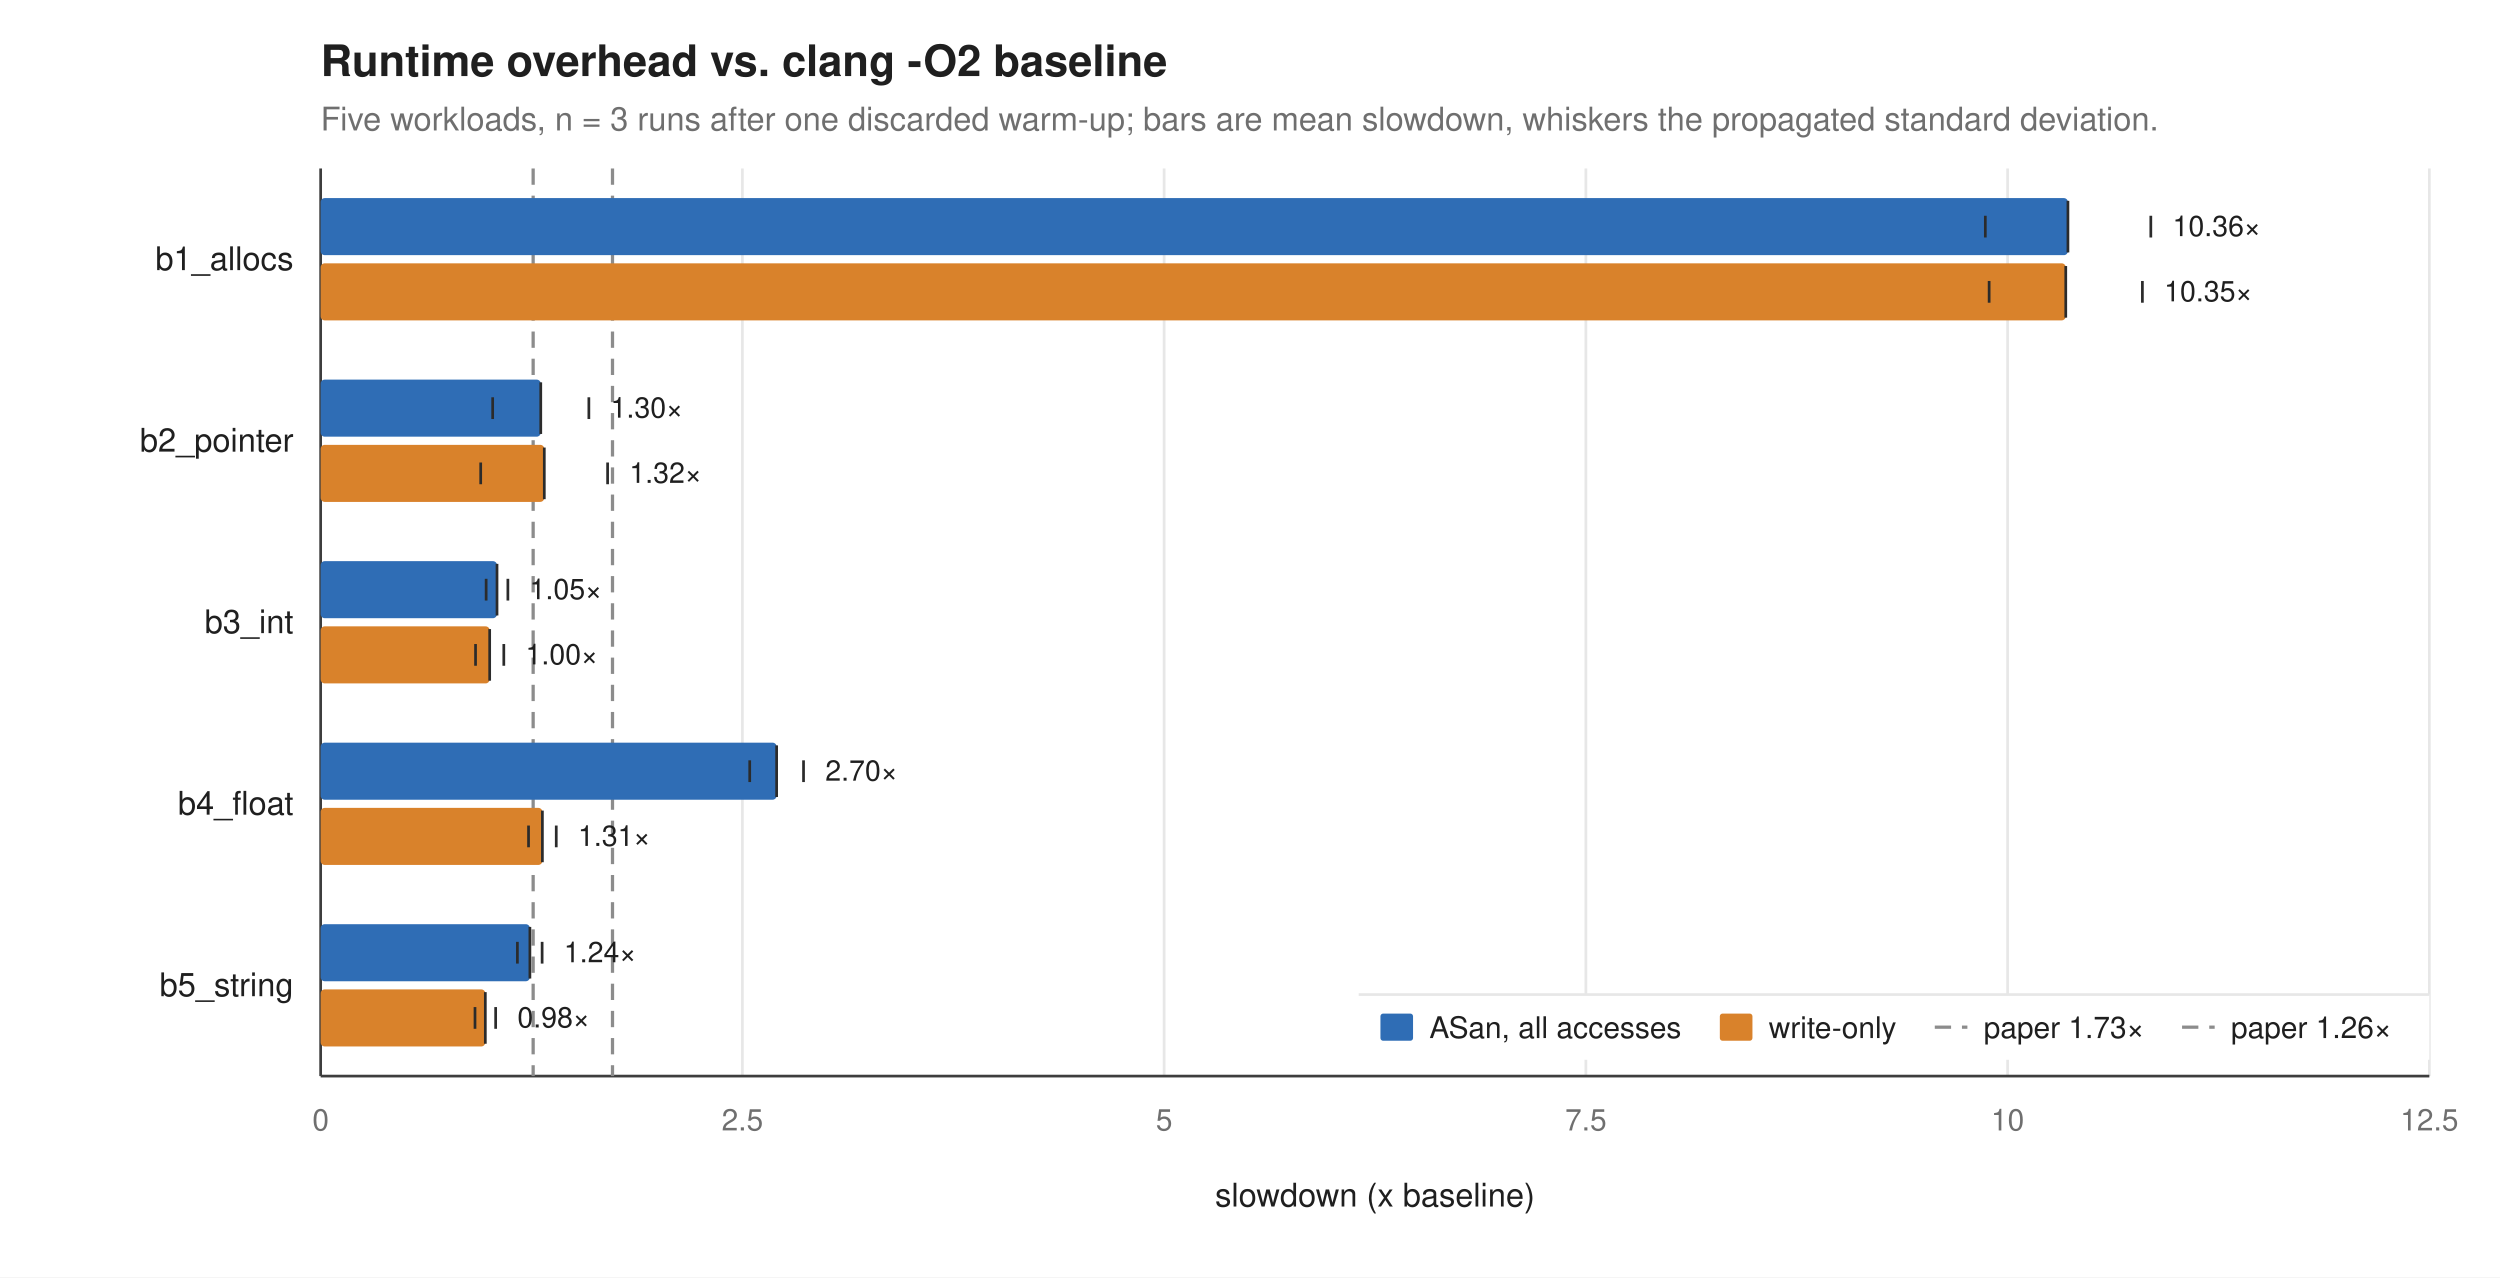
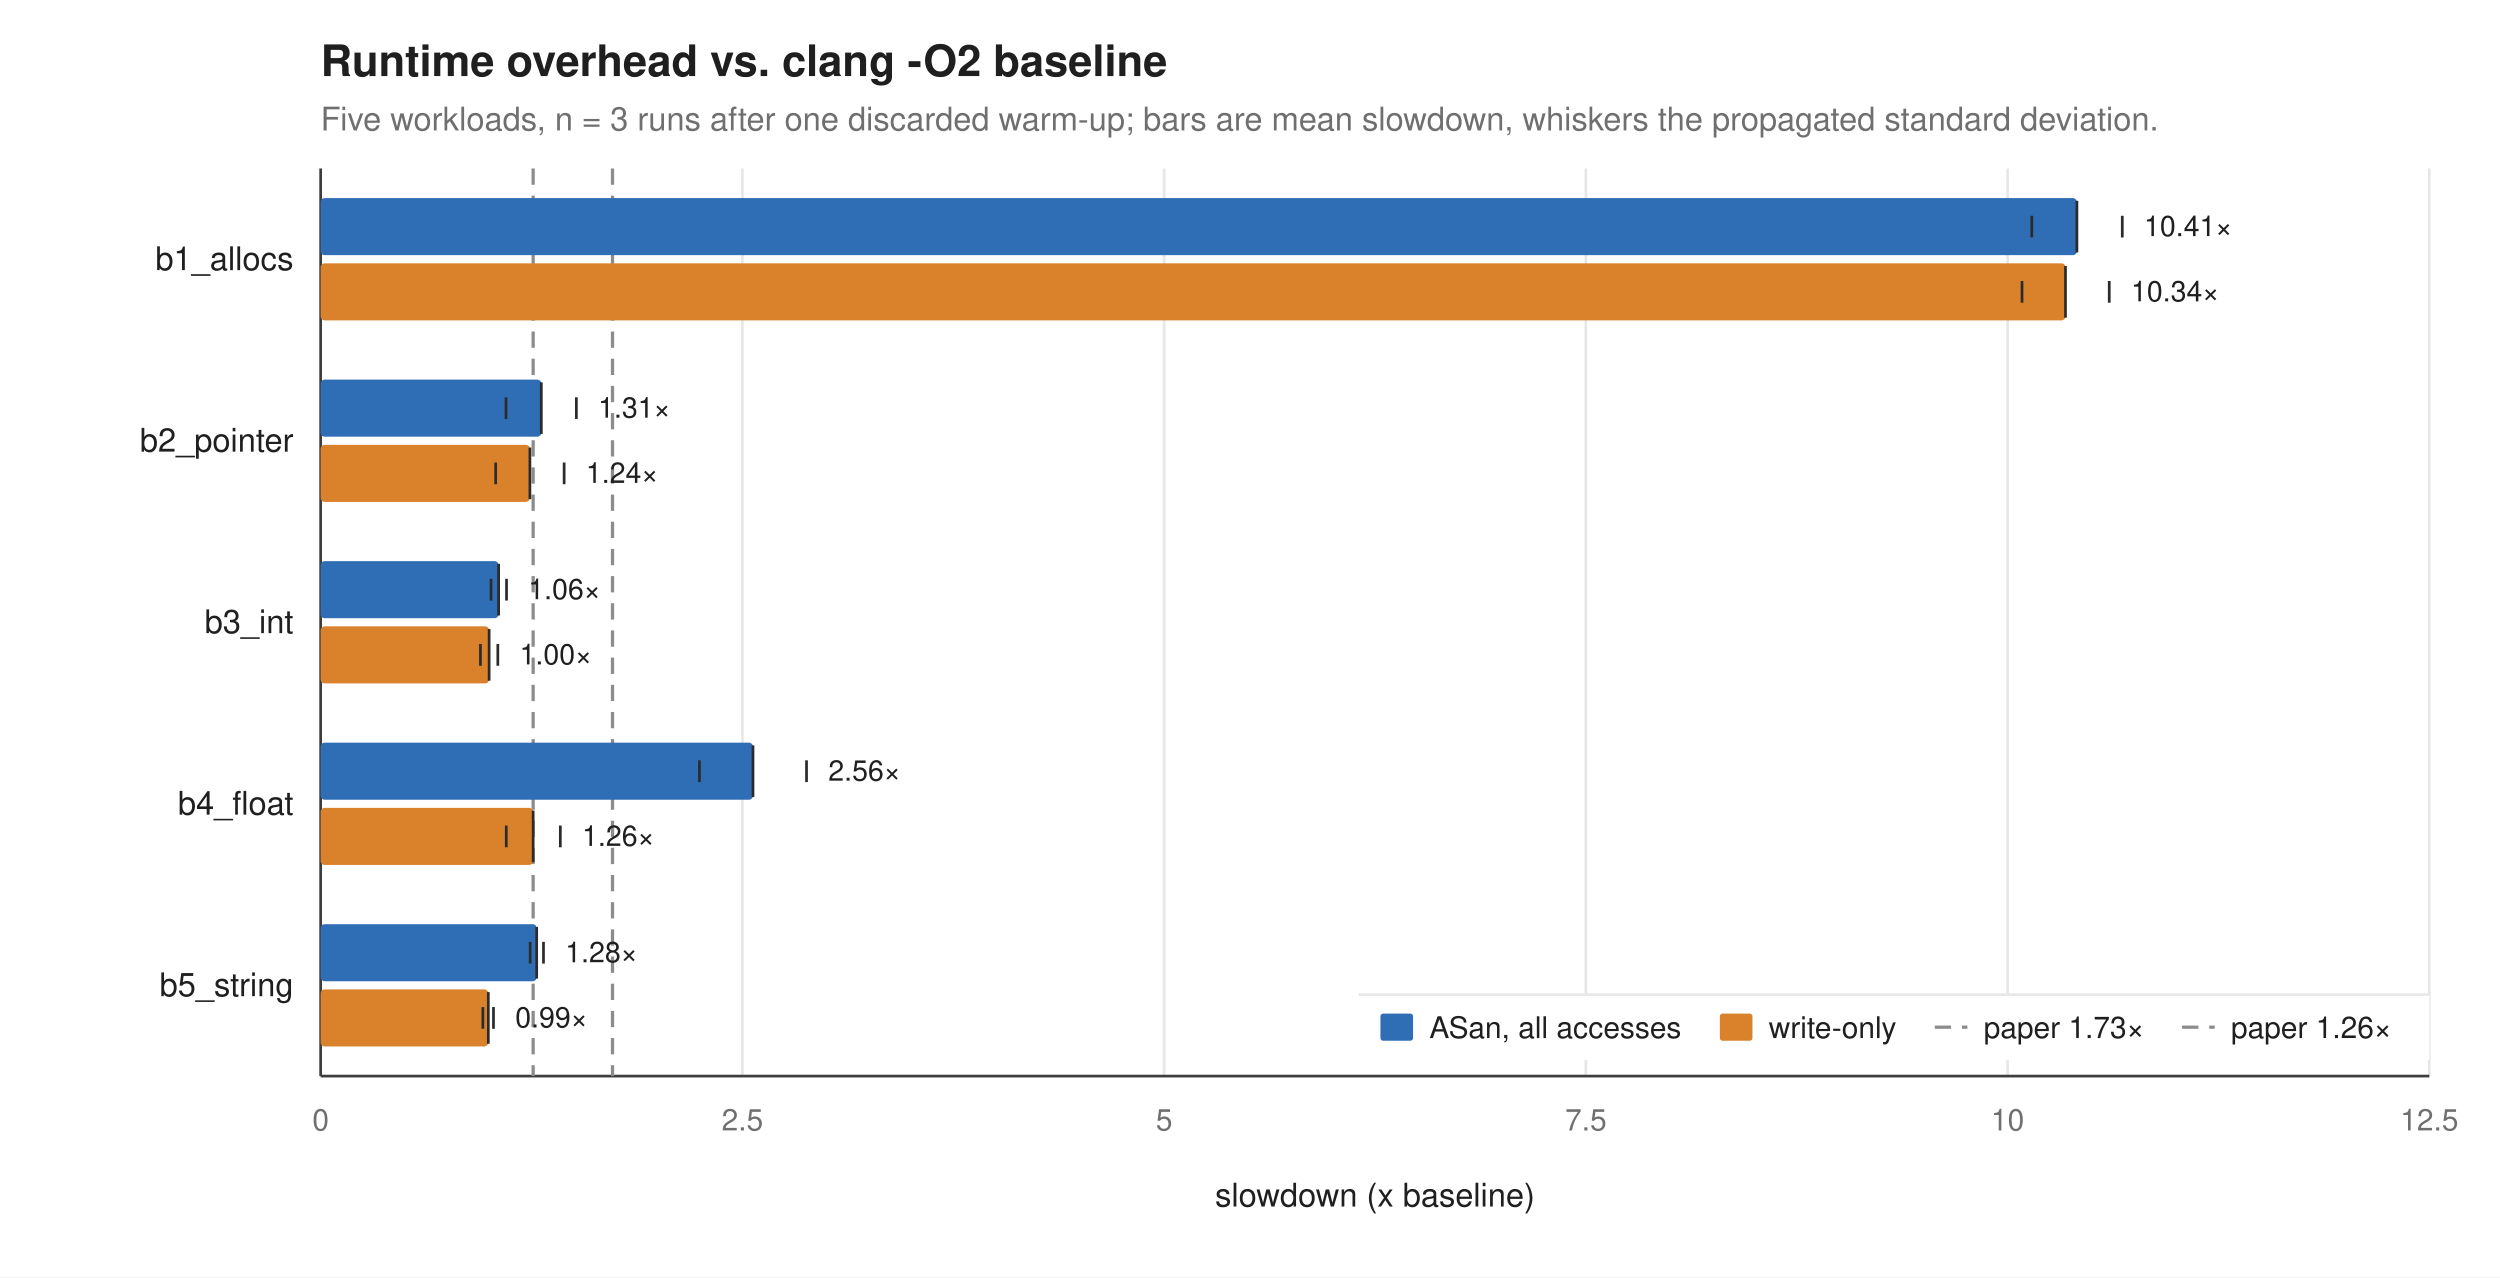
<svg xmlns="http://www.w3.org/2000/svg" width="920" height="470" viewBox="0 0 920 470" role="img" aria-label="Runtime overhead of AddressSanitizer on five workloads">
  <rect width="920" height="470" fill="#ffffff" />
  <rect x="0.0" y="0.0" width="920.0" height="470.0" fill="#ffffff" />
  <text x="118.0" y="28.0" font-family="Helvetica, Arial, sans-serif" font-size="16" fill="#1f1f1f" text-anchor="start" font-weight="bold">Runtime overhead vs. clang -O2 baseline</text>
  <text x="118.0" y="48.0" font-family="Helvetica, Arial, sans-serif" font-size="12" fill="#6f6f6f" text-anchor="start">Five workloads, n = 3 runs after one discarded warm-up; bars are mean slowdown, whiskers the propagated standard deviation.</text>
  <line x1="118.0" y1="62.0" x2="118.0" y2="396.0" stroke="#3d3d3d" stroke-width="1.0" />
  <text x="118.0" y="416.0" font-family="Helvetica, Arial, sans-serif" font-size="11" fill="#6f6f6f" text-anchor="middle">0</text>
  <line x1="273.2" y1="62.0" x2="273.2" y2="396.0" stroke="#e7e7e7" stroke-width="1.0" />
  <text x="273.2" y="416.0" font-family="Helvetica, Arial, sans-serif" font-size="11" fill="#6f6f6f" text-anchor="middle">2.5</text>
  <line x1="428.4" y1="62.0" x2="428.4" y2="396.0" stroke="#e7e7e7" stroke-width="1.0" />
  <text x="428.4" y="416.0" font-family="Helvetica, Arial, sans-serif" font-size="11" fill="#6f6f6f" text-anchor="middle">5</text>
  <line x1="583.6" y1="62.0" x2="583.6" y2="396.0" stroke="#e7e7e7" stroke-width="1.0" />
  <text x="583.6" y="416.0" font-family="Helvetica, Arial, sans-serif" font-size="11" fill="#6f6f6f" text-anchor="middle">7.5</text>
  <line x1="738.8" y1="62.0" x2="738.8" y2="396.0" stroke="#e7e7e7" stroke-width="1.0" />
  <text x="738.8" y="416.0" font-family="Helvetica, Arial, sans-serif" font-size="11" fill="#6f6f6f" text-anchor="middle">10</text>
  <line x1="894.0" y1="62.0" x2="894.0" y2="396.0" stroke="#e7e7e7" stroke-width="1.0" />
  <text x="894.0" y="416.0" font-family="Helvetica, Arial, sans-serif" font-size="11" fill="#6f6f6f" text-anchor="middle">12.5</text>
  <line x1="118.0" y1="396.0" x2="894.0" y2="396.0" stroke="#3d3d3d" stroke-width="1.0" />
  <text x="506.0" y="444.0" font-family="Helvetica, Arial, sans-serif" font-size="12" fill="#1f1f1f" text-anchor="middle">slowdown (x baseline)</text>
  <line x1="225.4" y1="62.0" x2="225.4" y2="396.0" stroke="#8c8c8c" stroke-width="1.2" stroke-dasharray="6 4" />
  <line x1="196.2" y1="62.0" x2="196.2" y2="396.0" stroke="#8c8c8c" stroke-width="1.2" stroke-dasharray="6 4" />
  <text x="108.0" y="99.4" font-family="Helvetica, Arial, sans-serif" font-size="12" fill="#1f1f1f" text-anchor="end">b1_allocs</text>
-   <rect x="118.0" y="72.9" width="643.0" height="21.0" fill="#2f6db5" rx="1.5" />
-   <line x1="761.0" y1="73.9" x2="761.0" y2="92.9" stroke="#2b2b2b" stroke-width="1.0" />
-   <line x1="730.6" y1="79.4" x2="730.6" y2="87.4" stroke="#2b2b2b" stroke-width="1.0" />
-   <line x1="791.5" y1="79.4" x2="791.5" y2="87.4" stroke="#2b2b2b" stroke-width="1.0" />
-   <text x="799.5" y="86.9" font-family="Helvetica, Arial, sans-serif" font-size="10.5" fill="#1f1f1f" text-anchor="start">10.36×</text>
-   <rect x="118.0" y="96.9" width="642.2" height="21.0" fill="#d9822b" rx="1.5" />
-   <line x1="760.2" y1="97.9" x2="760.2" y2="116.9" stroke="#2b2b2b" stroke-width="1.0" />
-   <line x1="732.0" y1="103.4" x2="732.0" y2="111.4" stroke="#2b2b2b" stroke-width="1.0" />
-   <line x1="788.4" y1="103.4" x2="788.4" y2="111.4" stroke="#2b2b2b" stroke-width="1.0" />
-   <text x="796.4" y="110.9" font-family="Helvetica, Arial, sans-serif" font-size="10.5" fill="#1f1f1f" text-anchor="start">10.35×</text>
+   <rect x="118.0" y="72.9" width="646.3" height="21.0" fill="#2f6db5" rx="1.5" />
+   <line x1="764.3" y1="73.9" x2="764.3" y2="92.9" stroke="#2b2b2b" stroke-width="1.0" />
+   <line x1="747.7" y1="79.4" x2="747.7" y2="87.4" stroke="#2b2b2b" stroke-width="1.0" />
+   <line x1="781.0" y1="79.4" x2="781.0" y2="87.4" stroke="#2b2b2b" stroke-width="1.0" />
+   <text x="789.0" y="86.9" font-family="Helvetica, Arial, sans-serif" font-size="10.5" fill="#1f1f1f" text-anchor="start">10.41×</text>
+   <rect x="118.0" y="96.9" width="642.1" height="21.0" fill="#d9822b" rx="1.5" />
+   <line x1="760.1" y1="97.9" x2="760.1" y2="116.9" stroke="#2b2b2b" stroke-width="1.0" />
+   <line x1="744.1" y1="103.4" x2="744.1" y2="111.4" stroke="#2b2b2b" stroke-width="1.0" />
+   <line x1="776.2" y1="103.4" x2="776.2" y2="111.4" stroke="#2b2b2b" stroke-width="1.0" />
+   <text x="784.2" y="110.9" font-family="Helvetica, Arial, sans-serif" font-size="10.5" fill="#1f1f1f" text-anchor="start">10.34×</text>
  <text x="108.0" y="166.2" font-family="Helvetica, Arial, sans-serif" font-size="12" fill="#1f1f1f" text-anchor="end">b2_pointer</text>
-   <rect x="118.0" y="139.7" width="81.0" height="21.0" fill="#2f6db5" rx="1.5" />
-   <line x1="199.0" y1="140.7" x2="199.0" y2="159.7" stroke="#2b2b2b" stroke-width="1.0" />
-   <line x1="181.3" y1="146.2" x2="181.3" y2="154.2" stroke="#2b2b2b" stroke-width="1.0" />
-   <line x1="216.7" y1="146.2" x2="216.7" y2="154.2" stroke="#2b2b2b" stroke-width="1.0" />
-   <text x="224.7" y="153.7" font-family="Helvetica, Arial, sans-serif" font-size="10.5" fill="#1f1f1f" text-anchor="start">1.30×</text>
-   <rect x="118.0" y="163.7" width="82.3" height="21.0" fill="#d9822b" rx="1.5" />
-   <line x1="200.3" y1="164.7" x2="200.3" y2="183.7" stroke="#2b2b2b" stroke-width="1.0" />
-   <line x1="176.9" y1="170.2" x2="176.9" y2="178.2" stroke="#2b2b2b" stroke-width="1.0" />
-   <line x1="223.6" y1="170.2" x2="223.6" y2="178.2" stroke="#2b2b2b" stroke-width="1.0" />
-   <text x="231.6" y="177.7" font-family="Helvetica, Arial, sans-serif" font-size="10.5" fill="#1f1f1f" text-anchor="start">1.32×</text>
+   <rect x="118.0" y="139.7" width="81.2" height="21.0" fill="#2f6db5" rx="1.5" />
+   <line x1="199.2" y1="140.7" x2="199.2" y2="159.7" stroke="#2b2b2b" stroke-width="1.0" />
+   <line x1="186.2" y1="146.2" x2="186.2" y2="154.2" stroke="#2b2b2b" stroke-width="1.0" />
+   <line x1="212.1" y1="146.2" x2="212.1" y2="154.2" stroke="#2b2b2b" stroke-width="1.0" />
+   <text x="220.1" y="153.7" font-family="Helvetica, Arial, sans-serif" font-size="10.5" fill="#1f1f1f" text-anchor="start">1.31×</text>
+   <rect x="118.0" y="163.7" width="77.0" height="21.0" fill="#d9822b" rx="1.5" />
+   <line x1="195.0" y1="164.7" x2="195.0" y2="183.7" stroke="#2b2b2b" stroke-width="1.0" />
+   <line x1="182.4" y1="170.2" x2="182.4" y2="178.2" stroke="#2b2b2b" stroke-width="1.0" />
+   <line x1="207.6" y1="170.2" x2="207.6" y2="178.2" stroke="#2b2b2b" stroke-width="1.0" />
+   <text x="215.6" y="177.7" font-family="Helvetica, Arial, sans-serif" font-size="10.5" fill="#1f1f1f" text-anchor="start">1.24×</text>
  <text x="108.0" y="233.0" font-family="Helvetica, Arial, sans-serif" font-size="12" fill="#1f1f1f" text-anchor="end">b3_int</text>
-   <rect x="118.0" y="206.5" width="64.9" height="21.0" fill="#2f6db5" rx="1.5" />
-   <line x1="182.9" y1="207.5" x2="182.9" y2="226.5" stroke="#2b2b2b" stroke-width="1.0" />
-   <line x1="178.9" y1="213.0" x2="178.9" y2="221.0" stroke="#2b2b2b" stroke-width="1.0" />
-   <line x1="186.9" y1="213.0" x2="186.9" y2="221.0" stroke="#2b2b2b" stroke-width="1.0" />
-   <text x="194.9" y="220.5" font-family="Helvetica, Arial, sans-serif" font-size="10.5" fill="#1f1f1f" text-anchor="start">1.05×</text>
-   <rect x="118.0" y="230.5" width="62.2" height="21.0" fill="#d9822b" rx="1.5" />
-   <line x1="180.2" y1="231.5" x2="180.2" y2="250.5" stroke="#2b2b2b" stroke-width="1.0" />
-   <line x1="175.0" y1="237.0" x2="175.0" y2="245.0" stroke="#2b2b2b" stroke-width="1.0" />
-   <line x1="185.4" y1="237.0" x2="185.4" y2="245.0" stroke="#2b2b2b" stroke-width="1.0" />
-   <text x="193.4" y="244.5" font-family="Helvetica, Arial, sans-serif" font-size="10.5" fill="#1f1f1f" text-anchor="start">1.00×</text>
+   <rect x="118.0" y="206.5" width="65.5" height="21.0" fill="#2f6db5" rx="1.5" />
+   <line x1="183.5" y1="207.5" x2="183.5" y2="226.5" stroke="#2b2b2b" stroke-width="1.0" />
+   <line x1="180.7" y1="213.0" x2="180.7" y2="221.0" stroke="#2b2b2b" stroke-width="1.0" />
+   <line x1="186.4" y1="213.0" x2="186.4" y2="221.0" stroke="#2b2b2b" stroke-width="1.0" />
+   <text x="194.4" y="220.5" font-family="Helvetica, Arial, sans-serif" font-size="10.5" fill="#1f1f1f" text-anchor="start">1.06×</text>
+   <rect x="118.0" y="230.5" width="62.0" height="21.0" fill="#d9822b" rx="1.5" />
+   <line x1="180.0" y1="231.5" x2="180.0" y2="250.5" stroke="#2b2b2b" stroke-width="1.0" />
+   <line x1="176.8" y1="237.0" x2="176.8" y2="245.0" stroke="#2b2b2b" stroke-width="1.0" />
+   <line x1="183.2" y1="237.0" x2="183.2" y2="245.0" stroke="#2b2b2b" stroke-width="1.0" />
+   <text x="191.2" y="244.5" font-family="Helvetica, Arial, sans-serif" font-size="10.5" fill="#1f1f1f" text-anchor="start">1.00×</text>
  <text x="108.0" y="299.8" font-family="Helvetica, Arial, sans-serif" font-size="12" fill="#1f1f1f" text-anchor="end">b4_float</text>
-   <rect x="118.0" y="273.3" width="167.8" height="21.0" fill="#2f6db5" rx="1.5" />
-   <line x1="285.8" y1="274.3" x2="285.8" y2="293.3" stroke="#2b2b2b" stroke-width="1.0" />
-   <line x1="275.9" y1="279.8" x2="275.9" y2="287.8" stroke="#2b2b2b" stroke-width="1.0" />
-   <line x1="295.7" y1="279.8" x2="295.7" y2="287.8" stroke="#2b2b2b" stroke-width="1.0" />
-   <text x="303.7" y="287.3" font-family="Helvetica, Arial, sans-serif" font-size="10.5" fill="#1f1f1f" text-anchor="start">2.70×</text>
-   <rect x="118.0" y="297.3" width="81.6" height="21.0" fill="#d9822b" rx="1.5" />
-   <line x1="199.6" y1="298.3" x2="199.6" y2="317.3" stroke="#2b2b2b" stroke-width="1.0" />
-   <line x1="194.5" y1="303.8" x2="194.5" y2="311.8" stroke="#2b2b2b" stroke-width="1.0" />
-   <line x1="204.7" y1="303.8" x2="204.7" y2="311.8" stroke="#2b2b2b" stroke-width="1.0" />
-   <text x="212.7" y="311.3" font-family="Helvetica, Arial, sans-serif" font-size="10.5" fill="#1f1f1f" text-anchor="start">1.31×</text>
+   <rect x="118.0" y="273.3" width="159.1" height="21.0" fill="#2f6db5" rx="1.5" />
+   <line x1="277.1" y1="274.3" x2="277.1" y2="293.3" stroke="#2b2b2b" stroke-width="1.0" />
+   <line x1="257.4" y1="279.8" x2="257.4" y2="287.8" stroke="#2b2b2b" stroke-width="1.0" />
+   <line x1="296.8" y1="279.8" x2="296.8" y2="287.8" stroke="#2b2b2b" stroke-width="1.0" />
+   <text x="304.8" y="287.3" font-family="Helvetica, Arial, sans-serif" font-size="10.5" fill="#1f1f1f" text-anchor="start">2.56×</text>
+   <rect x="118.0" y="297.3" width="78.2" height="21.0" fill="#d9822b" rx="1.5" />
+   <line x1="196.2" y1="298.3" x2="196.2" y2="317.3" stroke="#2b2b2b" stroke-width="1.0" />
+   <line x1="186.3" y1="303.8" x2="186.3" y2="311.8" stroke="#2b2b2b" stroke-width="1.0" />
+   <line x1="206.2" y1="303.8" x2="206.2" y2="311.8" stroke="#2b2b2b" stroke-width="1.0" />
+   <text x="214.2" y="311.3" font-family="Helvetica, Arial, sans-serif" font-size="10.5" fill="#1f1f1f" text-anchor="start">1.26×</text>
  <text x="108.0" y="366.6" font-family="Helvetica, Arial, sans-serif" font-size="12" fill="#1f1f1f" text-anchor="end">b5_string</text>
-   <rect x="118.0" y="340.1" width="77.0" height="21.0" fill="#2f6db5" rx="1.5" />
-   <line x1="195.0" y1="341.1" x2="195.0" y2="360.1" stroke="#2b2b2b" stroke-width="1.0" />
-   <line x1="190.4" y1="346.6" x2="190.4" y2="354.6" stroke="#2b2b2b" stroke-width="1.0" />
-   <line x1="199.5" y1="346.6" x2="199.5" y2="354.6" stroke="#2b2b2b" stroke-width="1.0" />
-   <text x="207.5" y="354.1" font-family="Helvetica, Arial, sans-serif" font-size="10.5" fill="#1f1f1f" text-anchor="start">1.24×</text>
-   <rect x="118.0" y="364.1" width="60.6" height="21.0" fill="#d9822b" rx="1.5" />
-   <line x1="178.6" y1="365.1" x2="178.6" y2="384.1" stroke="#2b2b2b" stroke-width="1.0" />
-   <line x1="174.8" y1="370.6" x2="174.8" y2="378.6" stroke="#2b2b2b" stroke-width="1.0" />
-   <line x1="182.4" y1="370.6" x2="182.4" y2="378.6" stroke="#2b2b2b" stroke-width="1.0" />
-   <text x="190.4" y="378.1" font-family="Helvetica, Arial, sans-serif" font-size="10.5" fill="#1f1f1f" text-anchor="start">0.98×</text>
+   <rect x="118.0" y="340.1" width="79.5" height="21.0" fill="#2f6db5" rx="1.5" />
+   <line x1="197.5" y1="341.1" x2="197.5" y2="360.1" stroke="#2b2b2b" stroke-width="1.0" />
+   <line x1="195.1" y1="346.6" x2="195.1" y2="354.6" stroke="#2b2b2b" stroke-width="1.0" />
+   <line x1="200.0" y1="346.6" x2="200.0" y2="354.6" stroke="#2b2b2b" stroke-width="1.0" />
+   <text x="208.0" y="354.1" font-family="Helvetica, Arial, sans-serif" font-size="10.5" fill="#1f1f1f" text-anchor="start">1.28×</text>
+   <rect x="118.0" y="364.1" width="61.7" height="21.0" fill="#d9822b" rx="1.5" />
+   <line x1="179.7" y1="365.1" x2="179.7" y2="384.1" stroke="#2b2b2b" stroke-width="1.0" />
+   <line x1="177.7" y1="370.6" x2="177.7" y2="378.6" stroke="#2b2b2b" stroke-width="1.0" />
+   <line x1="181.6" y1="370.6" x2="181.6" y2="378.6" stroke="#2b2b2b" stroke-width="1.0" />
+   <text x="189.6" y="378.1" font-family="Helvetica, Arial, sans-serif" font-size="10.5" fill="#1f1f1f" text-anchor="start">0.99×</text>
  <rect x="500.0" y="366.0" width="394.0" height="24.0" fill="#ffffff" />
  <line x1="500.0" y1="366.0" x2="894.0" y2="366.0" stroke="#e7e7e7" stroke-width="1.0" />
  <rect x="508.0" y="373.0" width="12.0" height="10.0" fill="#2f6db5" rx="1.0" />
  <text x="526.0" y="382.0" font-family="Helvetica, Arial, sans-serif" font-size="11" fill="#1f1f1f" text-anchor="start">ASan, all accesses</text>
  <rect x="632.9" y="373.0" width="12.0" height="10.0" fill="#d9822b" rx="1.0" />
  <text x="650.9" y="382.0" font-family="Helvetica, Arial, sans-serif" font-size="11" fill="#1f1f1f" text-anchor="start">write-only</text>
  <line x1="712.0" y1="378.0" x2="724.0" y2="378.0" stroke="#8c8c8c" stroke-width="1.2" stroke-dasharray="6 4" />
  <text x="730.0" y="382.0" font-family="Helvetica, Arial, sans-serif" font-size="11" fill="#1f1f1f" text-anchor="start">paper 1.73×</text>
  <line x1="803.0" y1="378.0" x2="815.0" y2="378.0" stroke="#8c8c8c" stroke-width="1.2" stroke-dasharray="6 4" />
  <text x="821.0" y="382.0" font-family="Helvetica, Arial, sans-serif" font-size="11" fill="#1f1f1f" text-anchor="start">paper 1.26×</text>
</svg>
